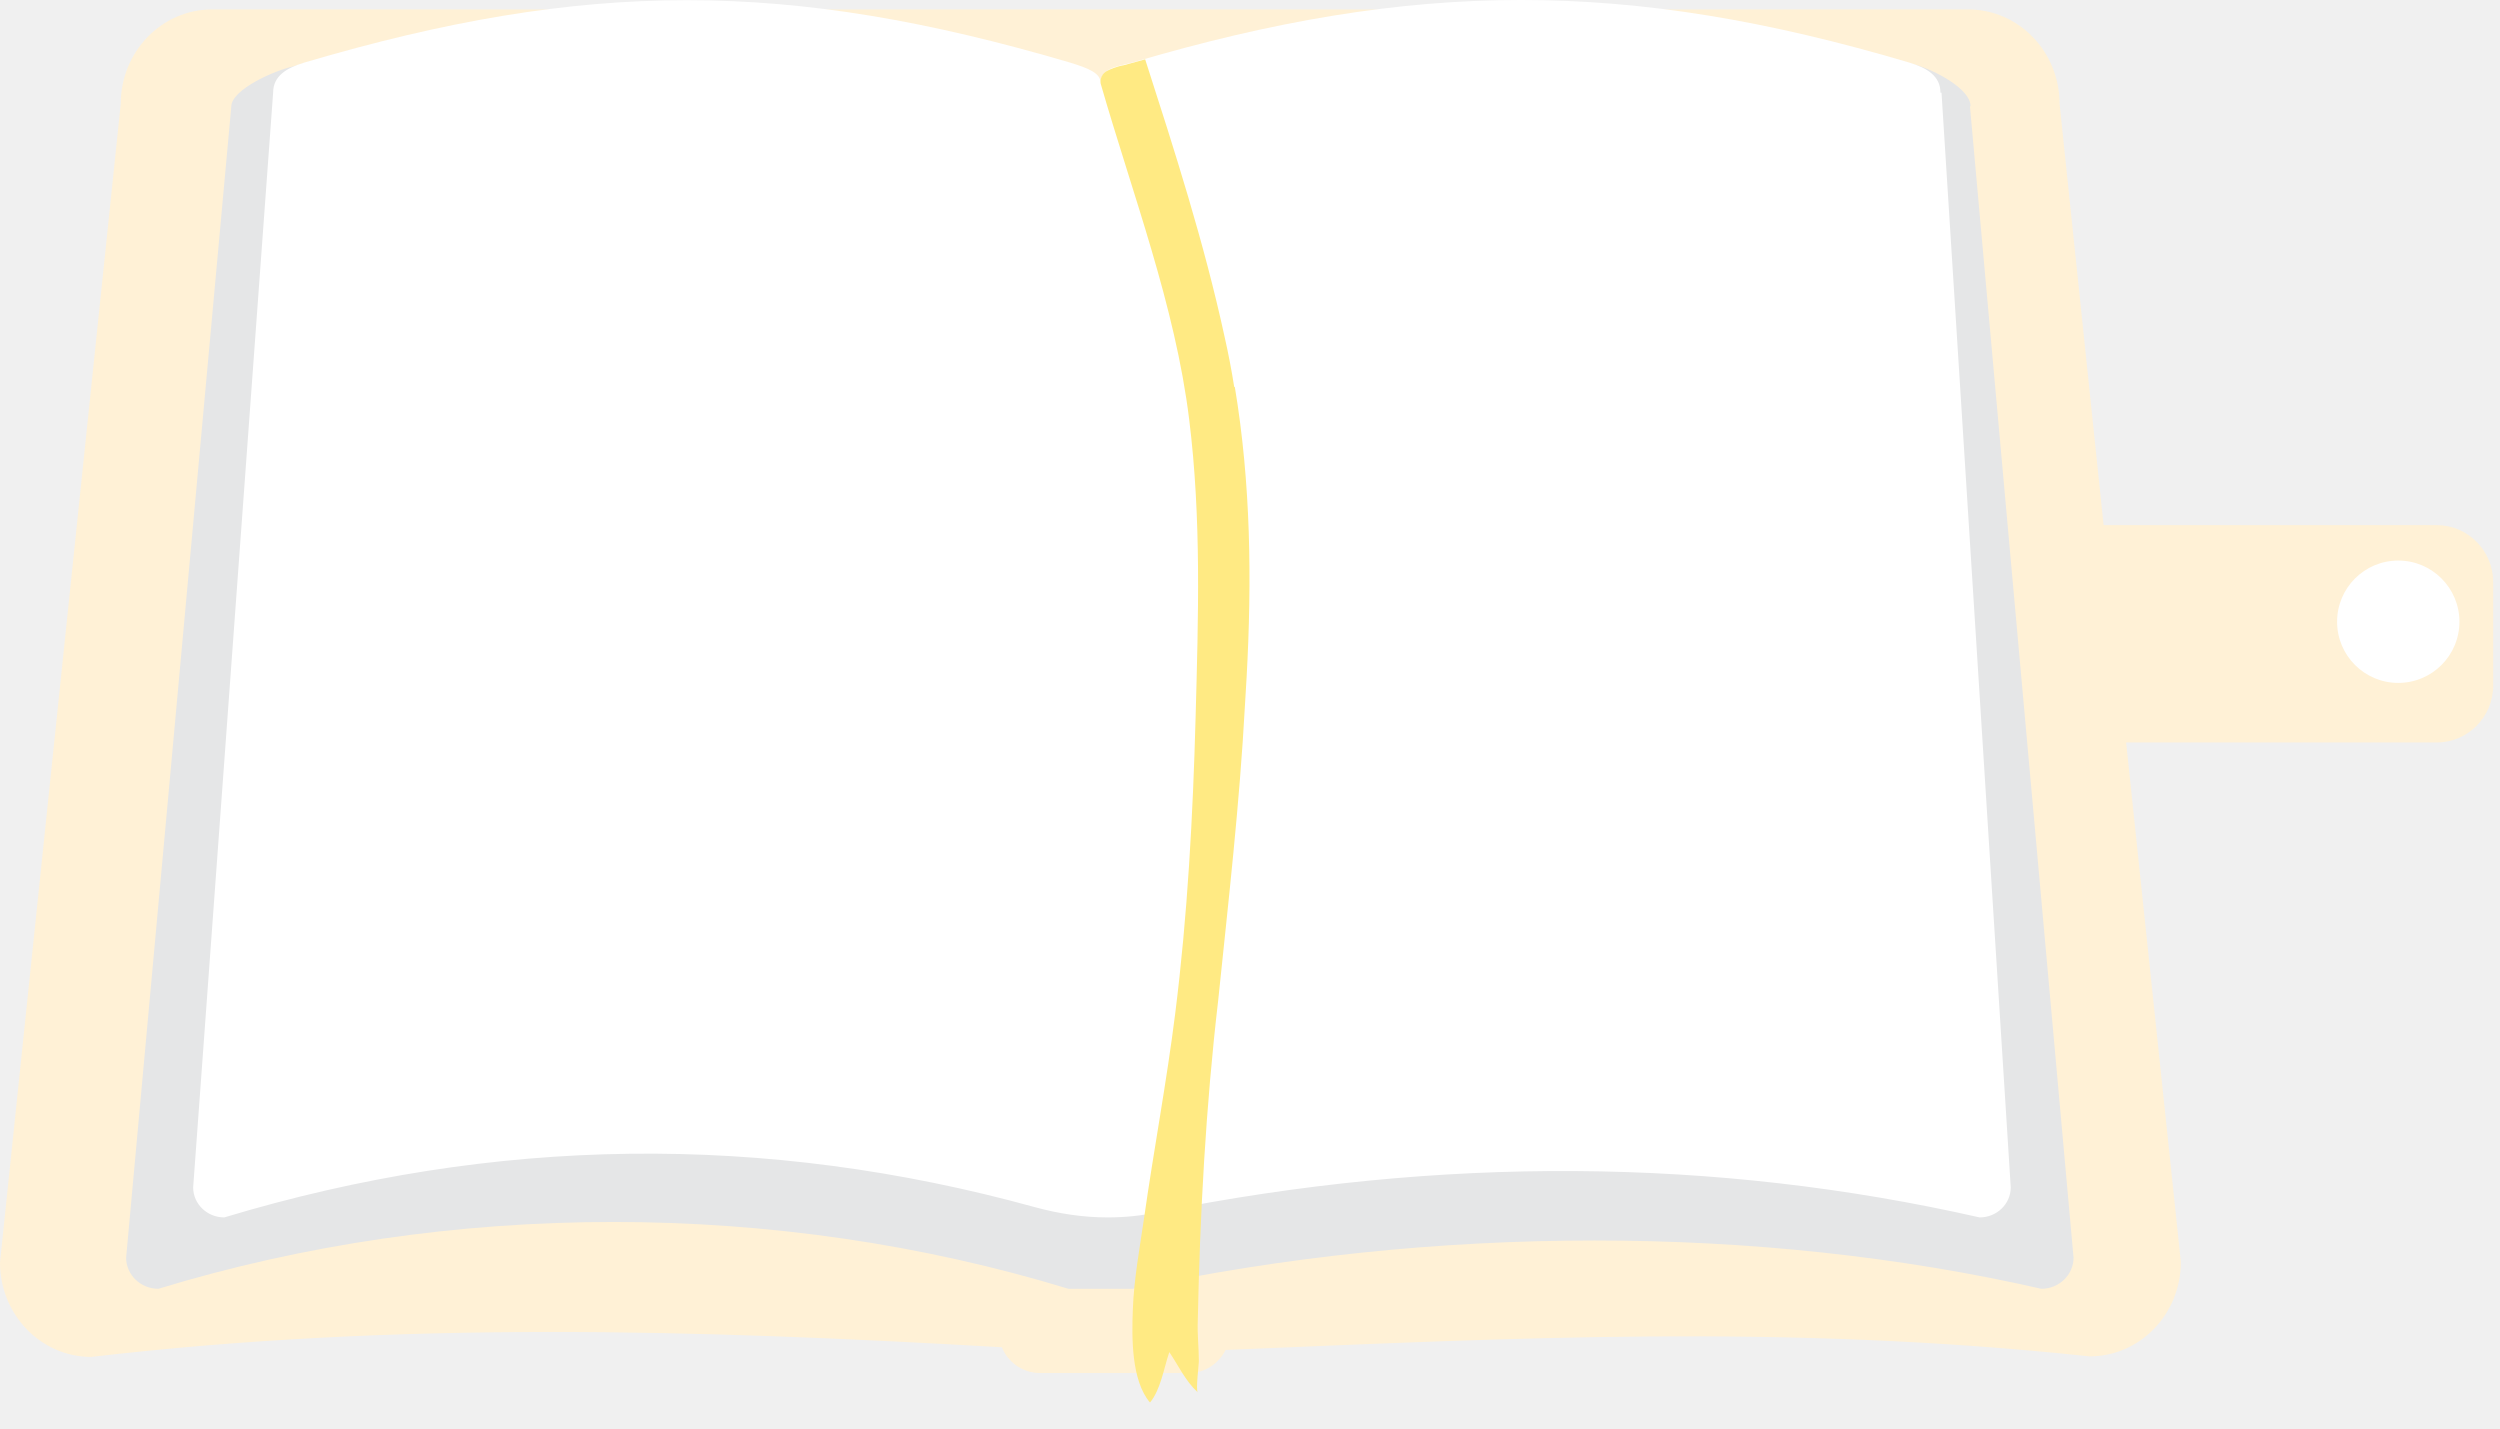
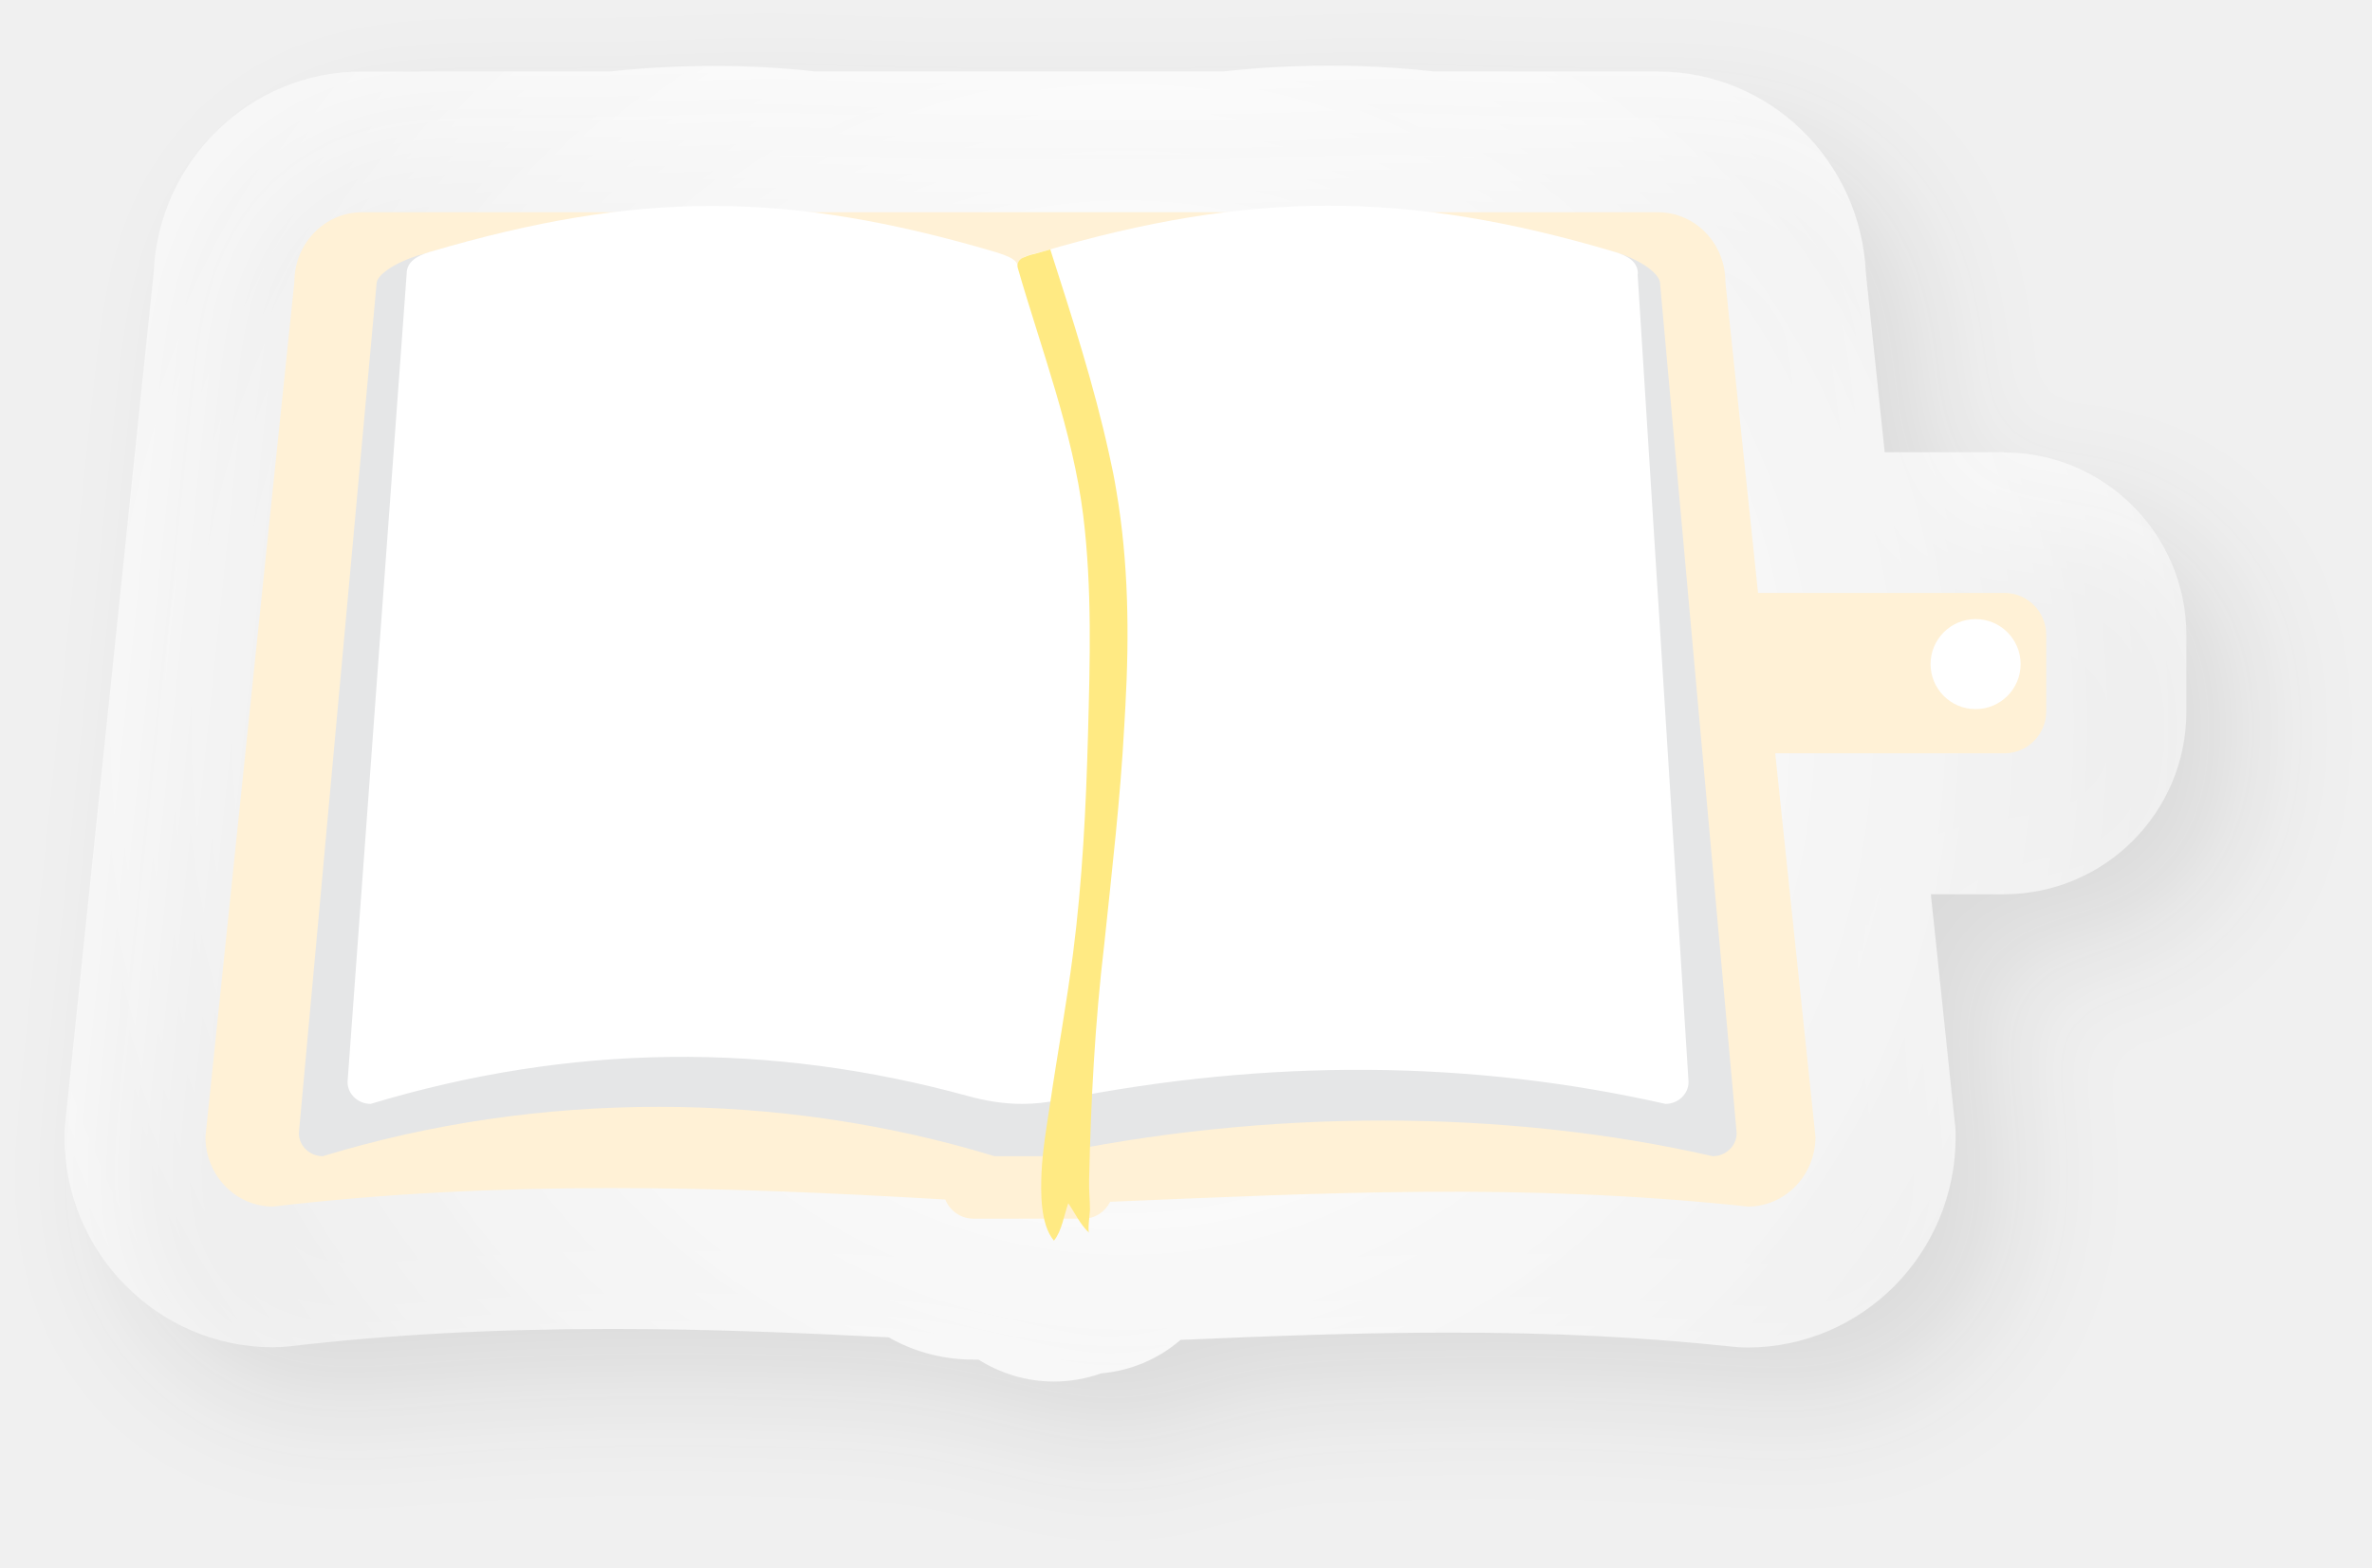
- <svg xmlns="http://www.w3.org/2000/svg" width="91" height="52" viewBox="0 0 91 52" fill="none">
-   <path d="M40.945 4.094V41.871" stroke="#E5E6E7" stroke-width="0.469" stroke-linecap="round" stroke-linejoin="round" />
-   <path d="M88.72 19.115H76.571L74.969 3.782C74.969 1.887 73.484 0.344 71.648 0.344H7.716C5.88 0.344 4.395 1.887 4.395 3.782L0 45.954C0 47.849 1.485 49.392 3.321 49.392C14.533 48.083 25.335 48.396 36.469 49.04C36.684 49.587 37.23 49.978 37.856 49.978H43.286C43.872 49.978 44.36 49.626 44.614 49.138C55.103 48.708 64.87 48.181 76.063 49.372C77.899 49.372 79.383 47.829 79.383 45.934L77.391 27.026H88.701C89.834 27.026 90.752 26.089 90.752 24.956V21.186C90.752 20.053 89.834 19.115 88.701 19.115H88.72Z" fill="#FFF1D6" />
-   <path d="M87.297 24.858C88.526 24.858 89.523 23.861 89.523 22.631C89.523 21.401 88.526 20.404 87.297 20.404C86.067 20.404 85.07 21.401 85.07 22.631C85.07 23.861 86.067 24.858 87.297 24.858Z" fill="white" />
-   <path d="M71.727 3.86C71.727 3.235 70.418 2.552 69.715 2.356C59.089 -0.437 51.881 -0.085 41.255 2.728C40.61 2.903 40.083 2.962 40.044 3.509C40.044 3.138 39.614 2.942 38.891 2.728C28.265 -0.456 21.311 -0.788 10.685 2.415C10.021 2.552 8.419 3.255 8.419 3.88L4.591 45.779C4.591 46.404 5.118 46.912 5.763 46.912C16.389 43.669 28.265 43.669 38.891 46.912H41.235C52.233 44.568 64.031 44.568 74.305 46.912C74.95 46.912 75.477 46.404 75.477 45.779L71.707 3.88L71.727 3.86Z" fill="#E5E6E7" />
-   <path d="M70.632 3.372C70.632 2.766 70.144 2.473 69.499 2.278C59.224 -0.769 51.47 -0.75 41.215 2.278C40.59 2.434 40.082 2.493 40.062 3.02C40.062 2.669 39.652 2.493 38.949 2.278C28.674 -0.75 21.33 -0.75 11.075 2.278C10.43 2.473 9.942 2.766 9.942 3.372L7.031 43.22C7.031 43.825 7.539 44.314 8.164 44.314C18.009 41.345 27.834 41.227 37.679 43.943C38.538 44.177 39.417 44.314 40.316 44.314C40.941 44.314 41.547 44.255 42.172 44.118C52.446 42.068 62.408 42.126 72.058 44.314C72.683 44.314 73.191 43.825 73.191 43.22L70.671 3.372H70.632Z" fill="white" />
-   <path d="M44.927 14.095C44.829 13.47 44.712 12.864 44.575 12.259C43.833 8.841 42.759 5.5 41.684 2.16L40.903 2.375C40.903 2.375 40.629 2.414 40.317 2.57C40.004 2.727 40.063 3.039 40.063 3.039C41.215 7.043 42.778 11.126 43.286 15.267C43.735 18.881 43.618 22.475 43.52 26.108C43.423 29.702 43.227 33.316 42.778 36.89C42.465 39.391 41.997 41.852 41.645 44.333C41.489 45.407 41.274 46.559 41.235 47.673C41.196 48.669 41.176 50.251 41.86 51.052C42.251 50.583 42.368 49.782 42.563 49.216C42.895 49.704 43.149 50.271 43.599 50.681C43.52 50.603 43.638 49.685 43.638 49.548C43.638 49.06 43.579 48.571 43.599 48.083C43.677 44.215 43.892 40.27 44.341 36.422C44.712 32.828 45.122 29.272 45.317 25.659L45.376 24.663C45.571 21.127 45.532 17.591 44.946 14.075L44.927 14.095Z" fill="#FFEA83" />
+ <svg xmlns="http://www.w3.org/2000/svg" width="118" height="78" viewBox="0 0 118 78" fill="none">
+   <g filter="url(#filter0_d_2214_45450)">
+     <path d="M99.708 22.502H93.758L92.82 13.57C92.582 8.012 88.032 3.56 82.474 3.56H71.358C69.594 3.364 67.83 3.266 66.094 3.266C64.358 3.266 62.594 3.364 60.83 3.56H40.586C38.864 3.364 37.142 3.28 35.448 3.28C33.754 3.28 32.032 3.378 30.31 3.56H17.99C12.432 3.56 7.882 8.012 7.644 13.57L3.248 55.836C3.22 56.074 3.206 56.312 3.206 56.564C3.206 62.332 7.854 67.036 13.566 67.036C13.832 67.036 14.112 67.022 14.378 66.994C19.376 66.406 24.626 66.126 30.45 66.126C35.322 66.126 40.166 66.336 44.212 66.546C45.458 67.26 46.9 67.652 48.412 67.652H48.678C49.784 68.352 51.086 68.744 52.416 68.744C53.228 68.744 54.026 68.604 54.782 68.338C56.21 68.212 57.596 67.652 58.73 66.672C63.308 66.476 67.676 66.308 72.128 66.308C77.238 66.308 81.704 66.532 86.184 67.008C86.436 67.036 86.674 67.05 86.926 67.05C92.638 67.05 97.286 62.36 97.286 56.578C97.286 56.34 97.286 56.088 97.244 55.85L96.054 44.496H99.694C104.692 44.496 108.766 40.422 108.766 35.41V31.602C108.766 26.59 104.692 22.516 99.694 22.516L99.708 22.502Z" fill="url(#paint0_radial_2214_45450)" />
+   </g>
+   <path d="M99.708 29.503H87.458L85.834 14.033C85.834 12.115 84.336 10.561 82.474 10.561H18.004C16.156 10.561 14.644 12.115 14.644 14.033L10.22 56.565C10.22 58.483 11.718 60.037 13.58 60.037C24.892 58.707 35.798 59.029 47.026 59.687C47.25 60.247 47.796 60.639 48.426 60.639H53.9C54.488 60.639 54.978 60.289 55.23 59.799C65.814 59.365 75.67 58.833 86.954 60.037C88.802 60.037 90.314 58.483 90.314 56.565L88.312 37.483H99.722C100.856 37.483 101.794 36.545 101.794 35.397V31.589C101.794 30.441 100.856 29.503 99.722 29.503H99.708Z" fill="#FFF1D6" />
+   <path d="M98.28 35.285C99.517 35.285 100.52 34.282 100.52 33.045C100.52 31.808 99.517 30.805 98.28 30.805C97.043 30.805 96.04 31.808 96.04 33.045C96.04 34.282 97.043 35.285 98.28 35.285Z" fill="white" />
+   <path d="M82.586 14.131C82.586 13.501 81.256 12.815 80.556 12.619C69.832 9.791 62.566 10.155 51.842 12.983C51.198 13.151 50.652 13.207 50.624 13.767C50.638 13.389 50.19 13.207 49.462 12.983C38.738 9.763 31.738 9.441 21.014 12.661C20.356 12.787 18.732 13.501 18.732 14.131L14.868 56.383C14.868 57.013 15.4 57.531 16.058 57.531C26.782 54.255 38.752 54.255 49.476 57.531H51.842C62.93 55.165 74.844 55.165 85.204 57.531C85.862 57.531 86.394 57.013 86.394 56.383L82.586 14.131Z" fill="#E5E6E7" />
+   <path d="M81.48 13.628C81.48 13.026 80.99 12.732 80.332 12.536C69.972 9.456 62.16 9.484 51.8 12.536C51.17 12.704 50.652 12.746 50.624 13.292C50.638 12.928 50.204 12.76 49.504 12.536C39.144 9.484 31.738 9.484 21.378 12.536C20.734 12.732 20.23 13.026 20.23 13.628L17.29 53.836C17.29 54.438 17.808 54.928 18.438 54.928C28.364 51.932 38.276 51.82 48.202 54.55C49.07 54.788 49.952 54.928 50.848 54.928C51.478 54.928 52.094 54.858 52.71 54.732C63.084 52.674 73.136 52.73 82.852 54.928C83.482 54.928 84 54.438 84 53.836L81.466 13.628H81.48Z" fill="white" />
+   <path d="M55.538 24.437C55.44 23.821 55.314 23.205 55.174 22.589C54.418 19.145 53.326 15.771 52.248 12.411L51.464 12.635C51.464 12.635 51.198 12.677 50.876 12.831C50.554 12.985 50.624 13.307 50.624 13.307C51.786 17.339 53.368 21.469 53.886 25.641C54.334 29.295 54.222 32.921 54.124 36.575C54.026 40.201 53.844 43.841 53.382 47.439C53.06 49.959 52.598 52.451 52.234 54.957C52.066 56.049 51.87 57.197 51.814 58.317C51.772 59.325 51.744 60.921 52.43 61.733C52.822 61.257 52.934 60.459 53.144 59.871C53.48 60.361 53.746 60.949 54.18 61.341C54.096 61.257 54.222 60.333 54.222 60.207C54.222 59.717 54.166 59.213 54.18 58.723C54.264 54.817 54.474 50.841 54.936 46.963C55.314 43.337 55.734 39.753 55.93 36.113L55.986 35.119C56.182 31.549 56.14 27.979 55.538 24.437Z" fill="#FFEA83" />
+   <defs>
+     <filter id="filter0_d_2214_45450" x="0.406" y="0.466" width="116.76" height="76.678" filterUnits="userSpaceOnUse" color-interpolation-filters="sRGB">
+       <feFlood flood-opacity="0" result="BackgroundImageFix" />
+       <feColorMatrix in="SourceAlpha" type="matrix" values="0 0 0 0 0 0 0 0 0 0 0 0 0 0 0 0 0 0 127 0" result="hardAlpha" />
+       <feOffset dx="2.8" dy="2.8" />
+       <feGaussianBlur stdDeviation="2.8" />
+       <feColorMatrix type="matrix" values="0 0 0 0 0.137 0 0 0 0 0.137 0 0 0 0 0.137 0 0 0 0.1 0" />
+       <feBlend mode="normal" in2="BackgroundImageFix" result="effect1_dropShadow_2214_45450" />
+       <feBlend mode="normal" in="SourceGraphic" in2="effect1_dropShadow_2214_45450" result="shape" />
+     </filter>
+     <radialGradient id="paint0_radial_2214_45450" cx="0" cy="0" r="1" gradientUnits="userSpaceOnUse" gradientTransform="translate(56.0001 35.9979) scale(94.402 94.402)">
+       <stop stop-color="white" />
+       <stop offset="0.08" stop-color="white" stop-opacity="0.96" />
+       <stop offset="0.23" stop-color="white" stop-opacity="0.86" />
+       <stop offset="0.41" stop-color="white" stop-opacity="0.7" />
+       <stop offset="0.62" stop-color="white" stop-opacity="0.47" />
+       <stop offset="0.86" stop-color="white" stop-opacity="0.18" />
+       <stop offset="1" stop-color="white" stop-opacity="0" />
+     </radialGradient>
+   </defs>
</svg>
